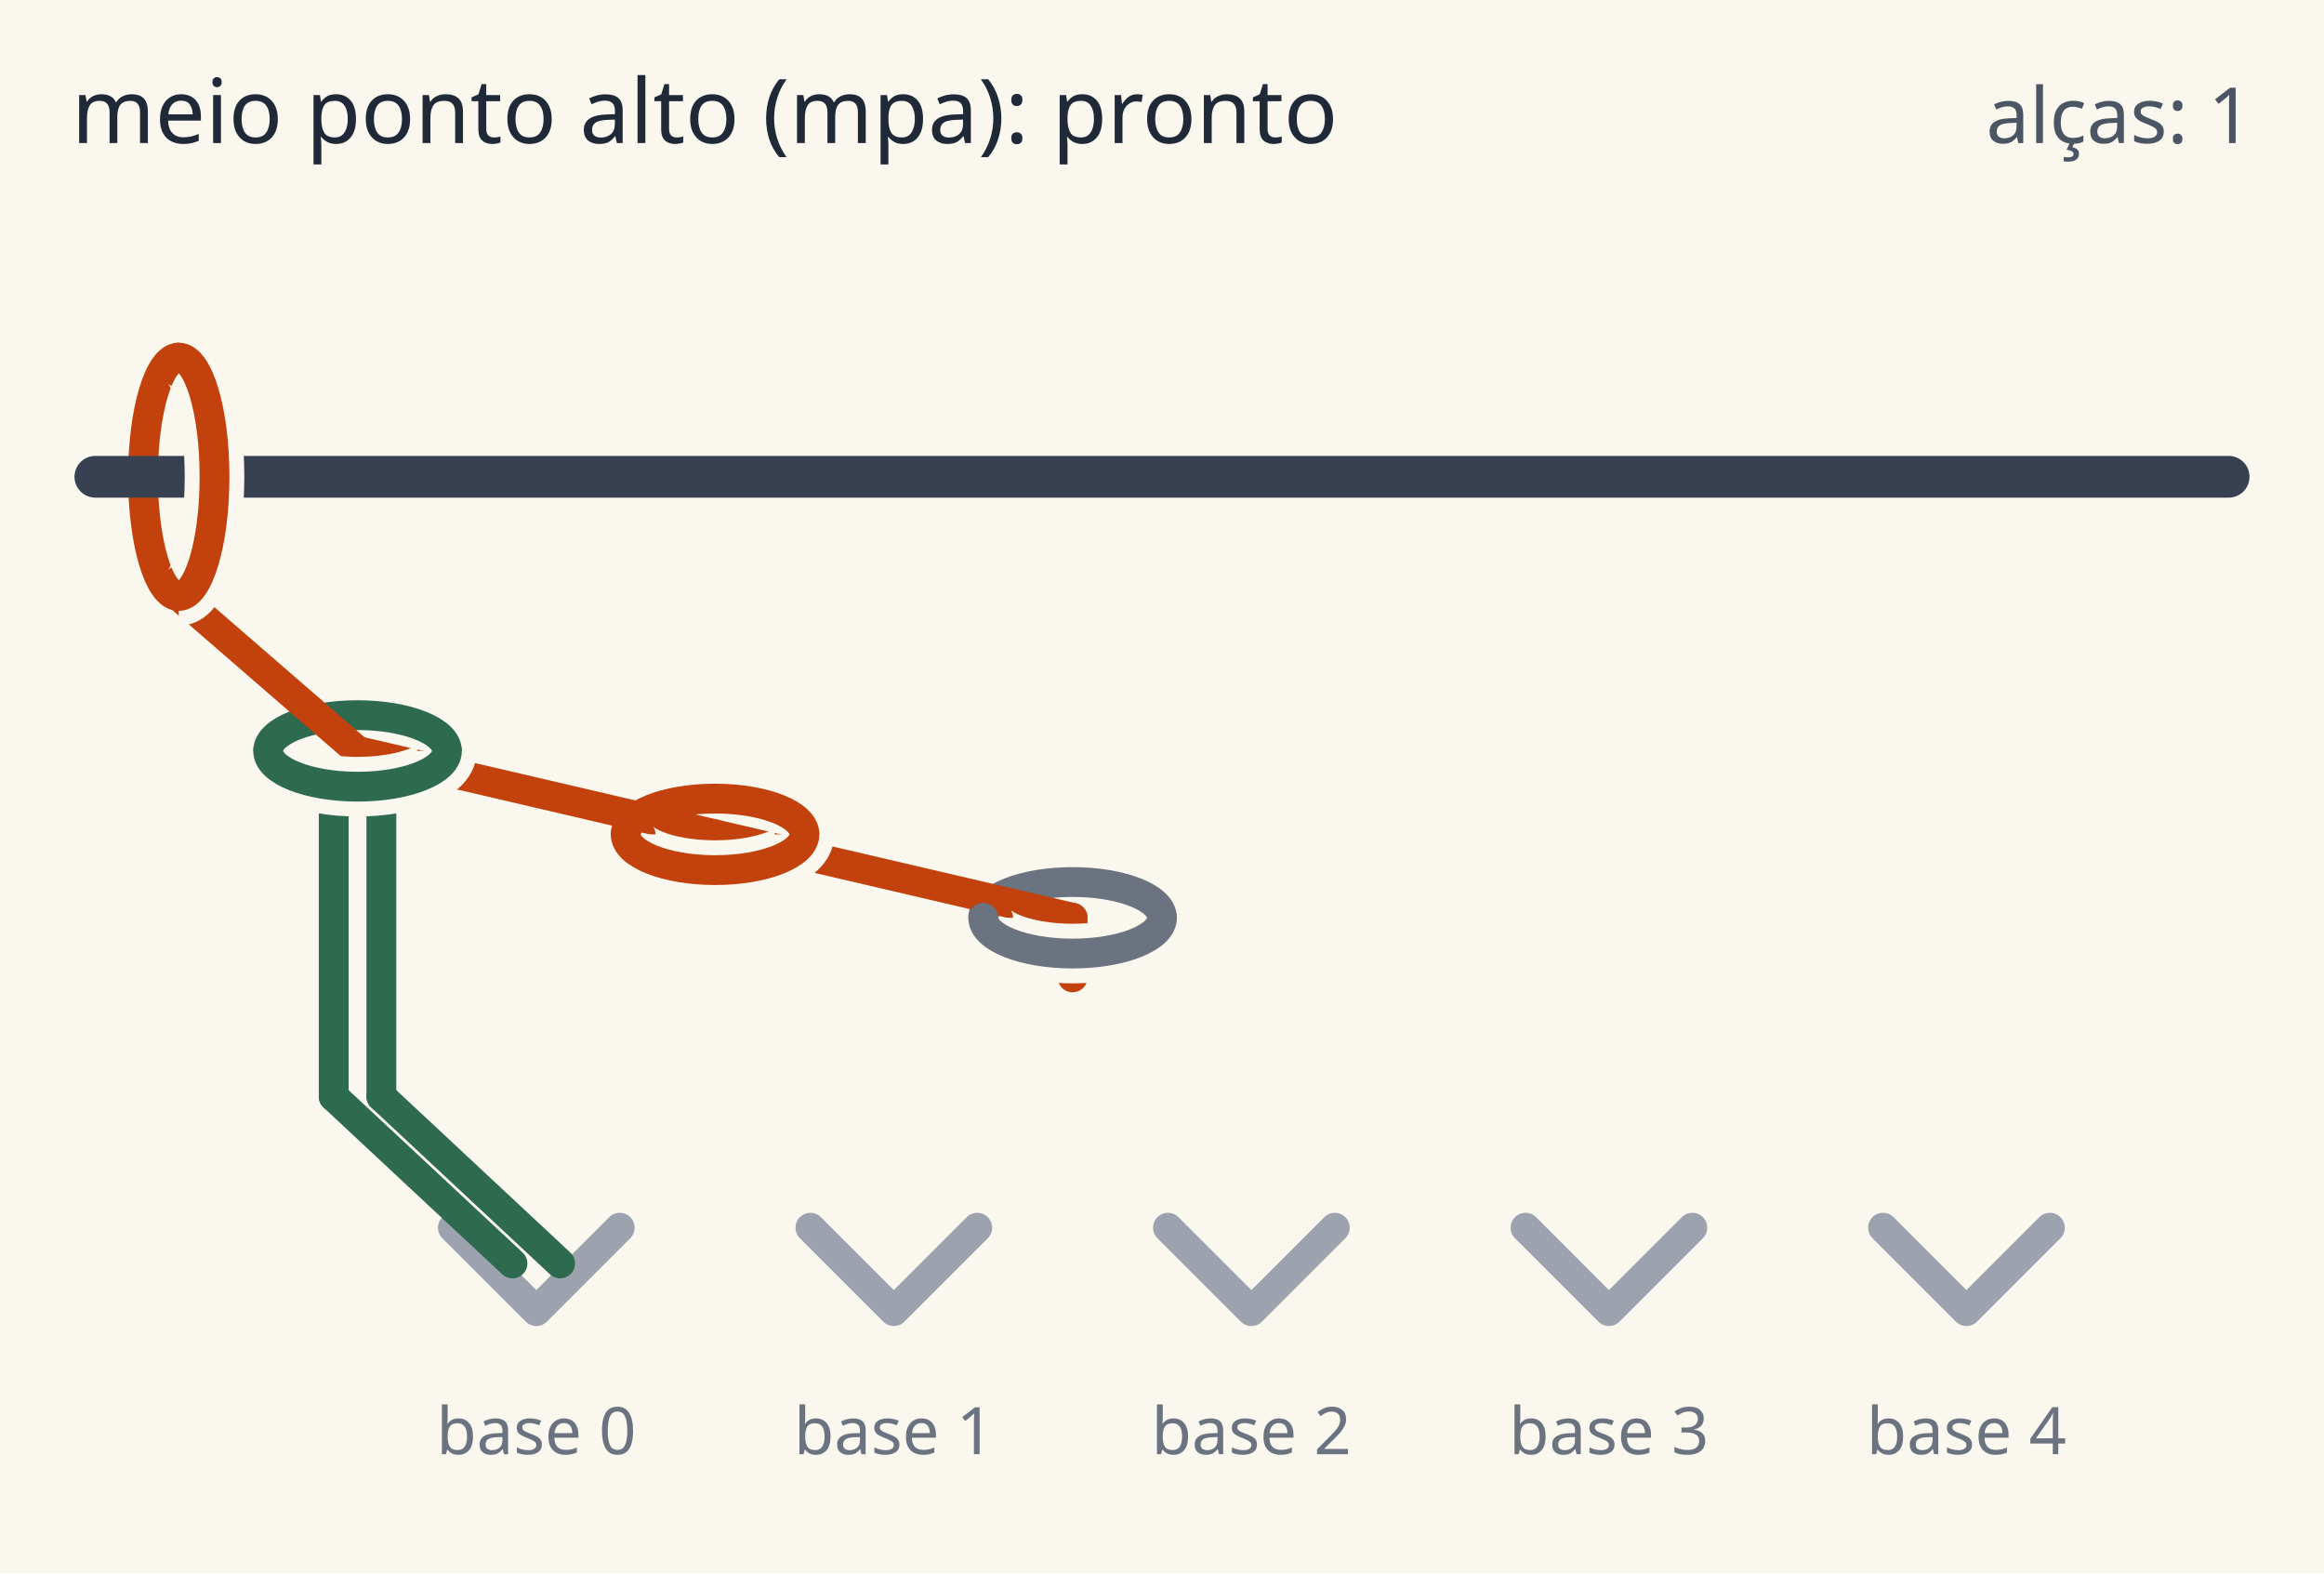
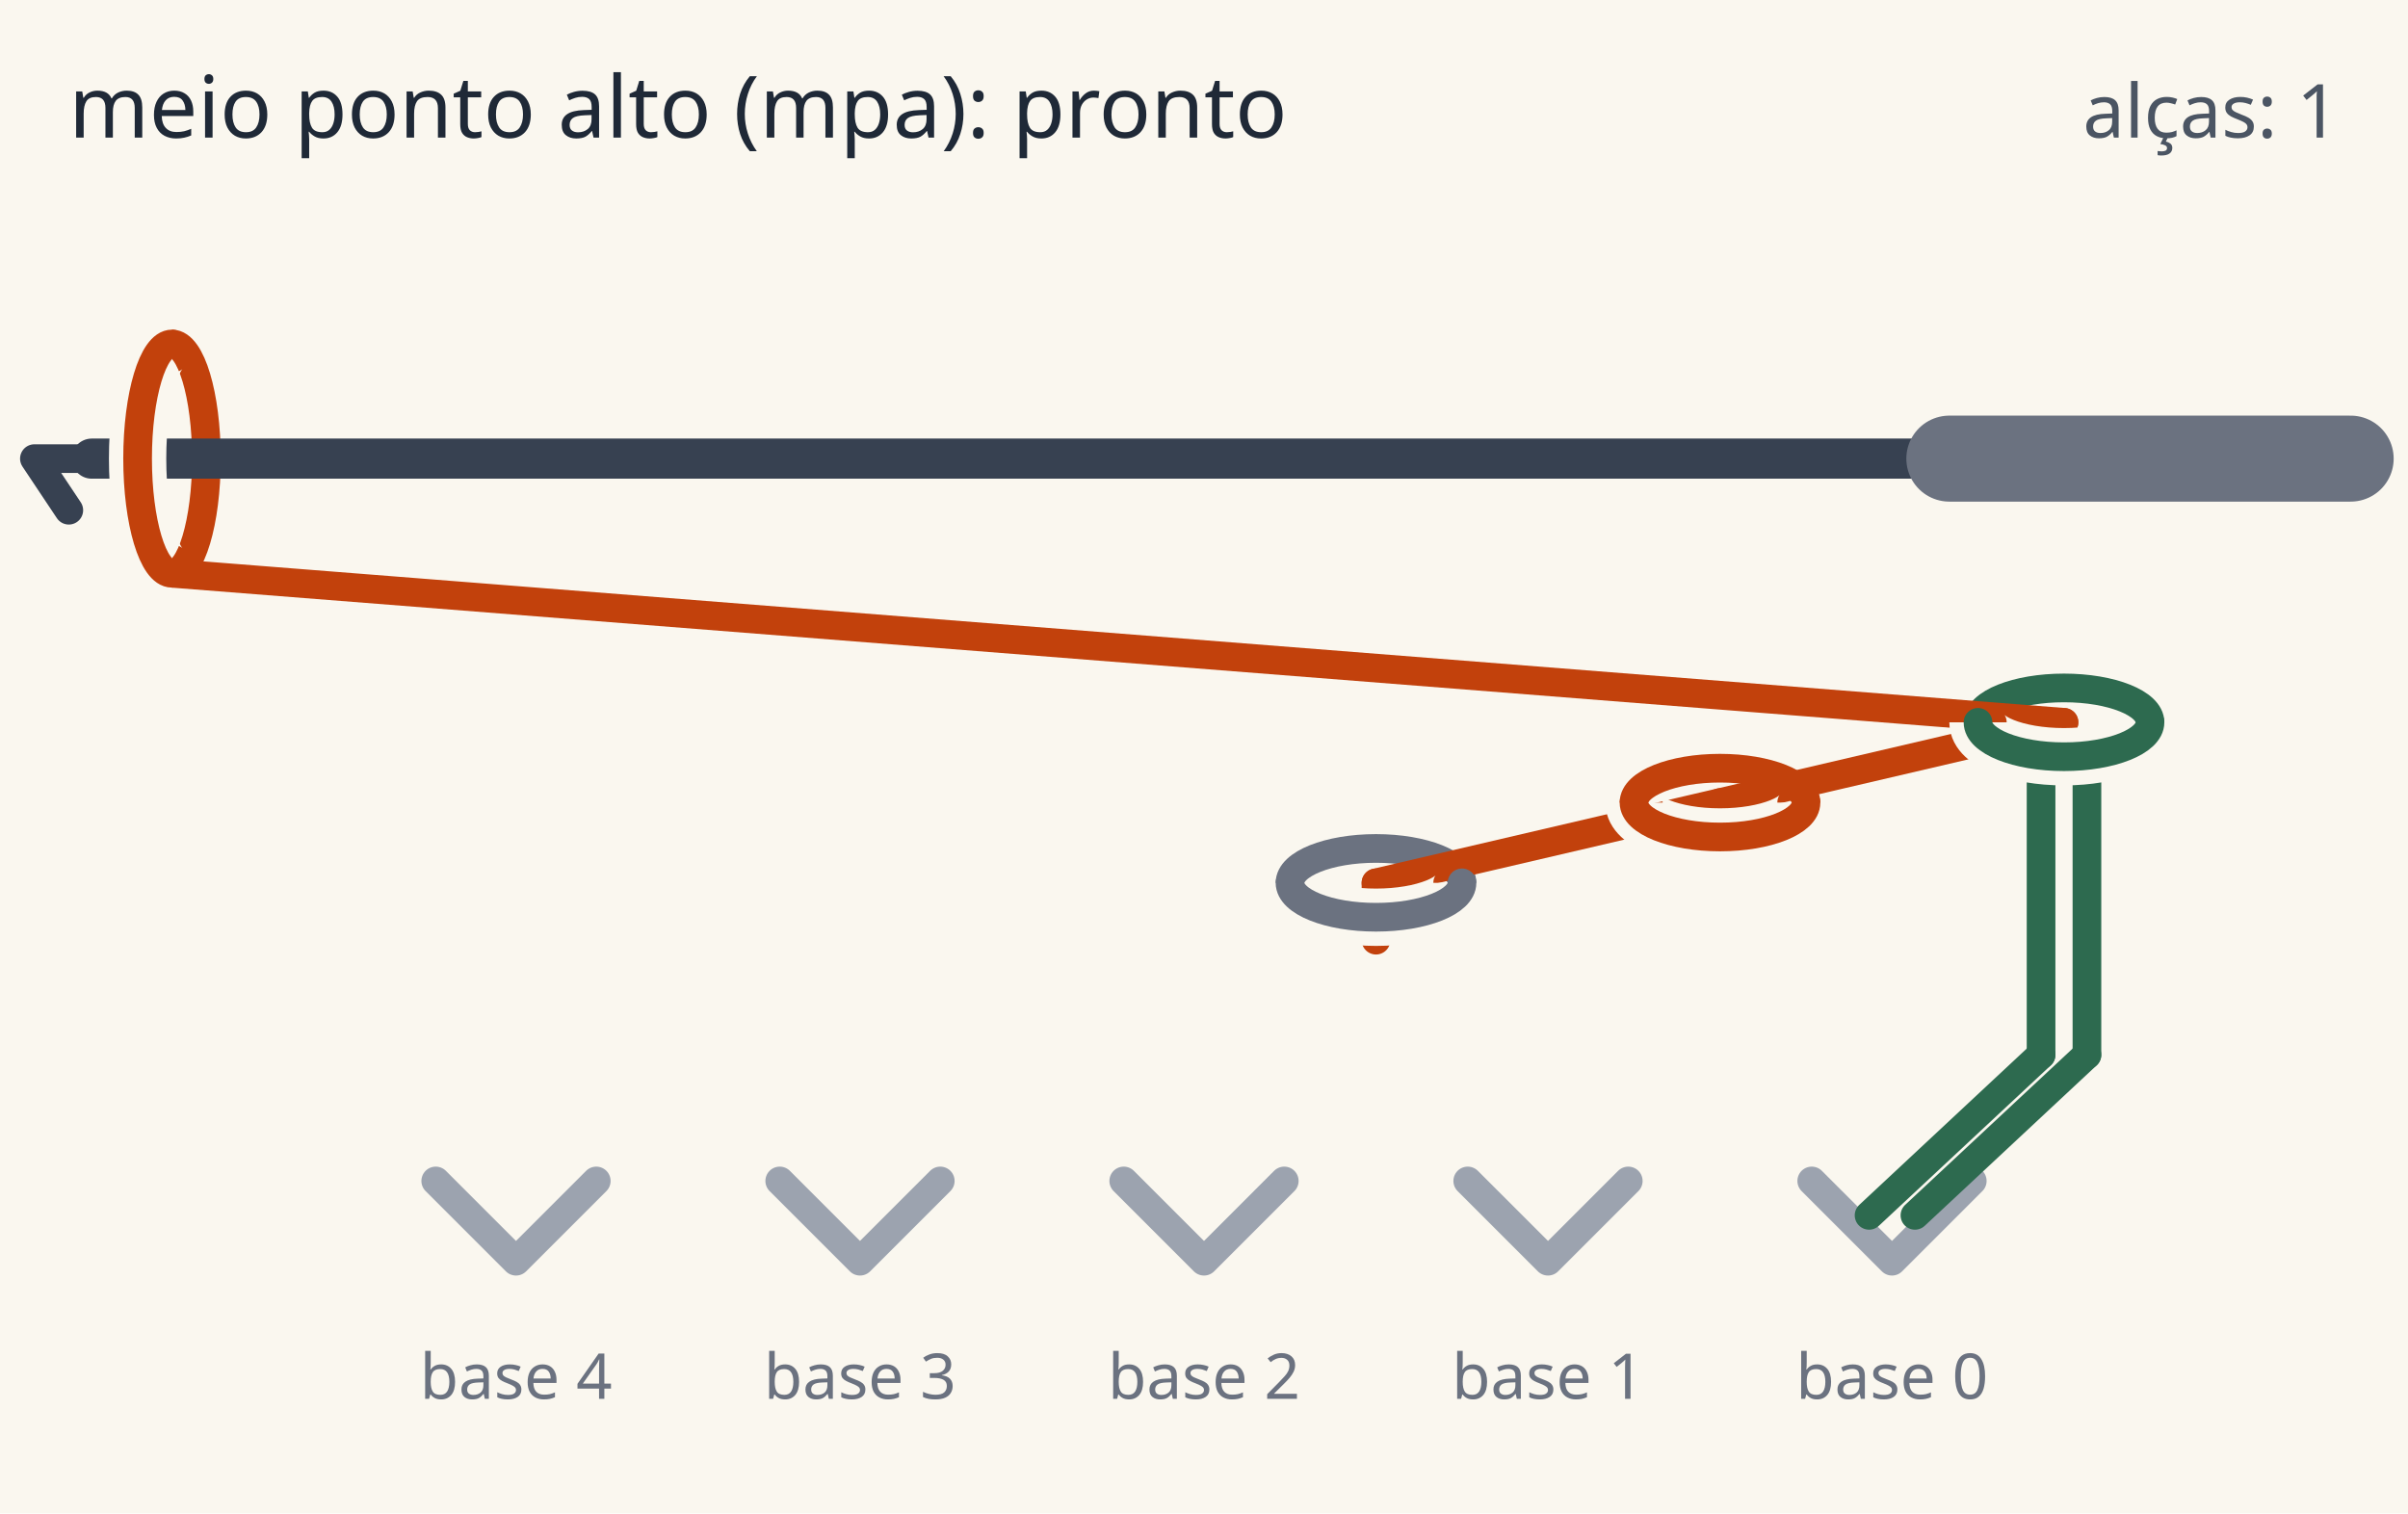
- <svg xmlns="http://www.w3.org/2000/svg" viewBox="0 0 390.0 264.0" width="390.0" height="264.0" font-family="sans-serif">
+ <svg xmlns="http://www.w3.org/2000/svg" viewBox="0 0 420.0 264.0" width="420.0" height="264.0" font-family="sans-serif">
  <rect width="100%" height="100%" fill="#faf7ef" />
  <text x="12" y="24" font-size="15" fill="#1f2937">meio ponto alto (mpa): pronto</text>
-   <text x="378.0" y="24" font-size="13" text-anchor="end" fill="#4b5563">alças: 1</text>
-   <path data-base-top="0" d="M 76.0 206.0 L 90.0 220.0 L 104.0 206.0" fill="none" stroke="#9ca3af" stroke-width="5" stroke-linecap="round" stroke-linejoin="round" />
-   <text x="90.0" y="244.0" font-size="11" text-anchor="middle" fill="#6b7280">base 0</text>
-   <path data-base-top="1" d="M 136.0 206.0 L 150.0 220.0 L 164.0 206.0" fill="none" stroke="#9ca3af" stroke-width="5" stroke-linecap="round" stroke-linejoin="round" />
-   <text x="150.0" y="244.0" font-size="11" text-anchor="middle" fill="#6b7280">base 1</text>
+   <text x="408.0" y="24" font-size="13" text-anchor="end" fill="#4b5563">alças: 1</text>
+   <path data-base-top="0" d="M 316.0 206.0 L 330.0 220.0 L 344.0 206.0" fill="none" stroke="#9ca3af" stroke-width="5" stroke-linecap="round" stroke-linejoin="round" />
+   <text x="330.0" y="244.0" font-size="11" text-anchor="middle" fill="#6b7280">base 0</text>
+   <path data-base-top="1" d="M 256.0 206.0 L 270.0 220.0 L 284.0 206.0" fill="none" stroke="#9ca3af" stroke-width="5" stroke-linecap="round" stroke-linejoin="round" />
+   <text x="270.0" y="244.0" font-size="11" text-anchor="middle" fill="#6b7280">base 1</text>
  <path data-base-top="2" d="M 196.0 206.0 L 210.0 220.0 L 224.0 206.0" fill="none" stroke="#9ca3af" stroke-width="5" stroke-linecap="round" stroke-linejoin="round" />
  <text x="210.0" y="244.0" font-size="11" text-anchor="middle" fill="#6b7280">base 2</text>
-   <path data-base-top="3" d="M 256.0 206.0 L 270.0 220.0 L 284.0 206.0" fill="none" stroke="#9ca3af" stroke-width="5" stroke-linecap="round" stroke-linejoin="round" />
-   <text x="270.0" y="244.0" font-size="11" text-anchor="middle" fill="#6b7280">base 3</text>
-   <path data-base-top="4" d="M 316.0 206.0 L 330.0 220.0 L 344.0 206.0" fill="none" stroke="#9ca3af" stroke-width="5" stroke-linecap="round" stroke-linejoin="round" />
-   <text x="330.0" y="244.0" font-size="11" text-anchor="middle" fill="#6b7280">base 4</text>
-   <line data-leg="2" data-base="0" data-side="l" data-seg="v" x1="56.0" y1="132.0" x2="56.0" y2="184.0" stroke="#2d6a4f" stroke-width="5" stroke-linecap="round" />
-   <line data-leg="2" data-base="0" data-side="l" data-seg="d" x1="56.0" y1="184.0" x2="86.0" y2="212.0" stroke="#2d6a4f" stroke-width="5" stroke-linecap="round" />
-   <line data-leg="2" data-base="0" data-side="r" data-seg="v" x1="64.0" y1="132.0" x2="64.0" y2="184.0" stroke="#2d6a4f" stroke-width="5" stroke-linecap="round" />
-   <line data-leg="2" data-base="0" data-side="r" data-seg="d" x1="64.0" y1="184.0" x2="94.0" y2="212.0" stroke="#2d6a4f" stroke-width="5" stroke-linecap="round" />
-   <path data-loop="0" data-kind="initial" data-on-hook="0" data-part="back" d="M 165.0 154.0 A 15 6 0 0 1 195.0 154.0" fill="none" stroke="#6b7280" stroke-width="5" stroke-linecap="round" />
-   <path data-loop="1" data-kind="yo" data-on-hook="0" data-part="back" d="M 105.0 140.0 A 15 6 0 0 1 135.0 140.0" fill="none" stroke="#c2410c" stroke-width="5" stroke-linecap="round" />
-   <path data-loop="2" data-kind="pulled" data-on-hook="0" data-part="back" d="M 45.0 126.0 A 15 6 0 0 1 75.0 126.0" fill="none" stroke="#2d6a4f" stroke-width="5" stroke-linecap="round" />
-   <path data-loop="3" data-kind="yo" data-on-hook="1" data-part="back" d="M 30.0 60.0 A 6 20 0 0 0 30.0 100.0" fill="none" stroke="#c2410c" stroke-width="5" stroke-linecap="round" />
-   <line data-hook="1" x1="16" y1="80" x2="374.0" y2="80" stroke="#374151" stroke-width="7" stroke-linecap="round" />
-   <line data-strand="3" data-draw="1" data-through="2" x1="30.0" y1="100.0" x2="60.0" y2="126.0" stroke="#c2410c" stroke-width="5" stroke-linecap="round" />
-   <line data-strand="3" data-draw="1" data-through="1" x1="60.0" y1="126.0" x2="120.0" y2="140.0" stroke="#c2410c" stroke-width="5" stroke-linecap="round" />
-   <line data-strand="3" data-draw="1" data-through="0" x1="120.0" y1="140.0" x2="180.0" y2="154.0" stroke="#c2410c" stroke-width="5" stroke-linecap="round" />
-   <line data-strand="3" data-draw="1" data-exit="1" x1="180.0" y1="154.0" x2="180.0" y2="164.0" stroke="#c2410c" stroke-width="5" stroke-linecap="round" />
-   <path d="M 165.0 154.0 A 15 6 0 0 0 195.0 154.0" fill="none" stroke="#faf7ef" stroke-width="10" stroke-linecap="butt" />
-   <path data-loop="0" data-kind="initial" data-on-hook="0" data-part="front" d="M 165.0 154.0 A 15 6 0 0 0 195.0 154.0" fill="none" stroke="#6b7280" stroke-width="5" stroke-linecap="round" />
-   <path d="M 105.0 140.0 A 15 6 0 0 0 135.0 140.0" fill="none" stroke="#faf7ef" stroke-width="10" stroke-linecap="butt" />
-   <path data-loop="1" data-kind="yo" data-on-hook="0" data-part="front" d="M 105.0 140.0 A 15 6 0 0 0 135.0 140.0" fill="none" stroke="#c2410c" stroke-width="5" stroke-linecap="round" />
-   <path d="M 45.0 126.0 A 15 6 0 0 0 75.0 126.0" fill="none" stroke="#faf7ef" stroke-width="10" stroke-linecap="butt" />
-   <path data-loop="2" data-kind="pulled" data-on-hook="0" data-part="front" d="M 45.0 126.0 A 15 6 0 0 0 75.0 126.0" fill="none" stroke="#2d6a4f" stroke-width="5" stroke-linecap="round" />
-   <path d="M 30.0 60.0 A 6 20 0 0 1 30.0 100.0" fill="none" stroke="#faf7ef" stroke-width="10" stroke-linecap="butt" />
-   <path data-loop="3" data-kind="yo" data-on-hook="1" data-part="front" d="M 30.0 60.0 A 6 20 0 0 1 30.0 100.0" fill="none" stroke="#c2410c" stroke-width="5" stroke-linecap="round" />
+   <path data-base-top="3" d="M 136.0 206.0 L 150.0 220.0 L 164.0 206.0" fill="none" stroke="#9ca3af" stroke-width="5" stroke-linecap="round" stroke-linejoin="round" />
+   <text x="150.0" y="244.0" font-size="11" text-anchor="middle" fill="#6b7280">base 3</text>
+   <path data-base-top="4" d="M 76.0 206.0 L 90.0 220.0 L 104.0 206.0" fill="none" stroke="#9ca3af" stroke-width="5" stroke-linecap="round" stroke-linejoin="round" />
+   <text x="90.0" y="244.0" font-size="11" text-anchor="middle" fill="#6b7280">base 4</text>
+   <line data-leg="2" data-base="0" data-side="l" data-seg="v" x1="364.0" y1="132.0" x2="364.0" y2="184.0" stroke="#2d6a4f" stroke-width="5" stroke-linecap="round" />
+   <line data-leg="2" data-base="0" data-side="l" data-seg="d" x1="364.0" y1="184.0" x2="334.0" y2="212.0" stroke="#2d6a4f" stroke-width="5" stroke-linecap="round" />
+   <line data-leg="2" data-base="0" data-side="r" data-seg="v" x1="356.0" y1="132.0" x2="356.0" y2="184.0" stroke="#2d6a4f" stroke-width="5" stroke-linecap="round" />
+   <line data-leg="2" data-base="0" data-side="r" data-seg="d" x1="356.0" y1="184.0" x2="326.0" y2="212.0" stroke="#2d6a4f" stroke-width="5" stroke-linecap="round" />
+   <path data-loop="0" data-kind="initial" data-on-hook="0" data-part="back" d="M 225.0 154.0 A 15 6 0 0 1 255.0 154.0" fill="none" stroke="#6b7280" stroke-width="5" stroke-linecap="round" />
+   <path data-loop="1" data-kind="yo" data-on-hook="0" data-part="back" d="M 285.0 140.0 A 15 6 0 0 1 315.0 140.0" fill="none" stroke="#c2410c" stroke-width="5" stroke-linecap="round" />
+   <path data-loop="2" data-kind="pulled" data-on-hook="0" data-part="back" d="M 345.0 126.0 A 15 6 0 0 1 375.0 126.0" fill="none" stroke="#2d6a4f" stroke-width="5" stroke-linecap="round" />
+   <path data-loop="3" data-kind="yo" data-on-hook="1" data-part="back" d="M 30.0 60.0 A 6 20 0 0 1 30.0 100.0" fill="none" stroke="#c2410c" stroke-width="5" stroke-linecap="round" />
+   <line data-hook="1" x1="404.0" y1="80" x2="16.0" y2="80" stroke="#374151" stroke-width="7" stroke-linecap="round" />
+   <line data-hook-handle="1" x1="410.0" y1="80" x2="340.0" y2="80" stroke="#6b7280" stroke-width="15" stroke-linecap="round" />
+   <path data-hook-tip="1" d="M 18.0 80 L 6.0 80 L 12.0 89" fill="none" stroke="#374151" stroke-width="5" stroke-linecap="round" stroke-linejoin="round" />
+   <line data-strand="3" data-draw="1" data-through="2" x1="30.0" y1="100.0" x2="360.0" y2="126.0" stroke="#c2410c" stroke-width="5" stroke-linecap="round" />
+   <line data-strand="3" data-draw="1" data-through="1" x1="360.0" y1="126.0" x2="300.0" y2="140.0" stroke="#c2410c" stroke-width="5" stroke-linecap="round" />
+   <line data-strand="3" data-draw="1" data-through="0" x1="300.0" y1="140.0" x2="240.0" y2="154.0" stroke="#c2410c" stroke-width="5" stroke-linecap="round" />
+   <line data-strand="3" data-draw="1" data-exit="1" x1="240.0" y1="154.0" x2="240.0" y2="164.0" stroke="#c2410c" stroke-width="5" stroke-linecap="round" />
+   <path d="M 225.0 154.0 A 15 6 0 0 0 255.0 154.0" fill="none" stroke="#faf7ef" stroke-width="10" stroke-linecap="butt" />
+   <path data-loop="0" data-kind="initial" data-on-hook="0" data-part="front" d="M 225.0 154.0 A 15 6 0 0 0 255.0 154.0" fill="none" stroke="#6b7280" stroke-width="5" stroke-linecap="round" />
+   <path d="M 285.0 140.0 A 15 6 0 0 0 315.0 140.0" fill="none" stroke="#faf7ef" stroke-width="10" stroke-linecap="butt" />
+   <path data-loop="1" data-kind="yo" data-on-hook="0" data-part="front" d="M 285.0 140.0 A 15 6 0 0 0 315.0 140.0" fill="none" stroke="#c2410c" stroke-width="5" stroke-linecap="round" />
+   <path d="M 345.0 126.0 A 15 6 0 0 0 375.0 126.0" fill="none" stroke="#faf7ef" stroke-width="10" stroke-linecap="butt" />
+   <path data-loop="2" data-kind="pulled" data-on-hook="0" data-part="front" d="M 345.0 126.0 A 15 6 0 0 0 375.0 126.0" fill="none" stroke="#2d6a4f" stroke-width="5" stroke-linecap="round" />
+   <path d="M 30.0 60.0 A 6 20 0 0 0 30.0 100.0" fill="none" stroke="#faf7ef" stroke-width="10" stroke-linecap="butt" />
+   <path data-loop="3" data-kind="yo" data-on-hook="1" data-part="front" d="M 30.0 60.0 A 6 20 0 0 0 30.0 100.0" fill="none" stroke="#c2410c" stroke-width="5" stroke-linecap="round" />
</svg>
